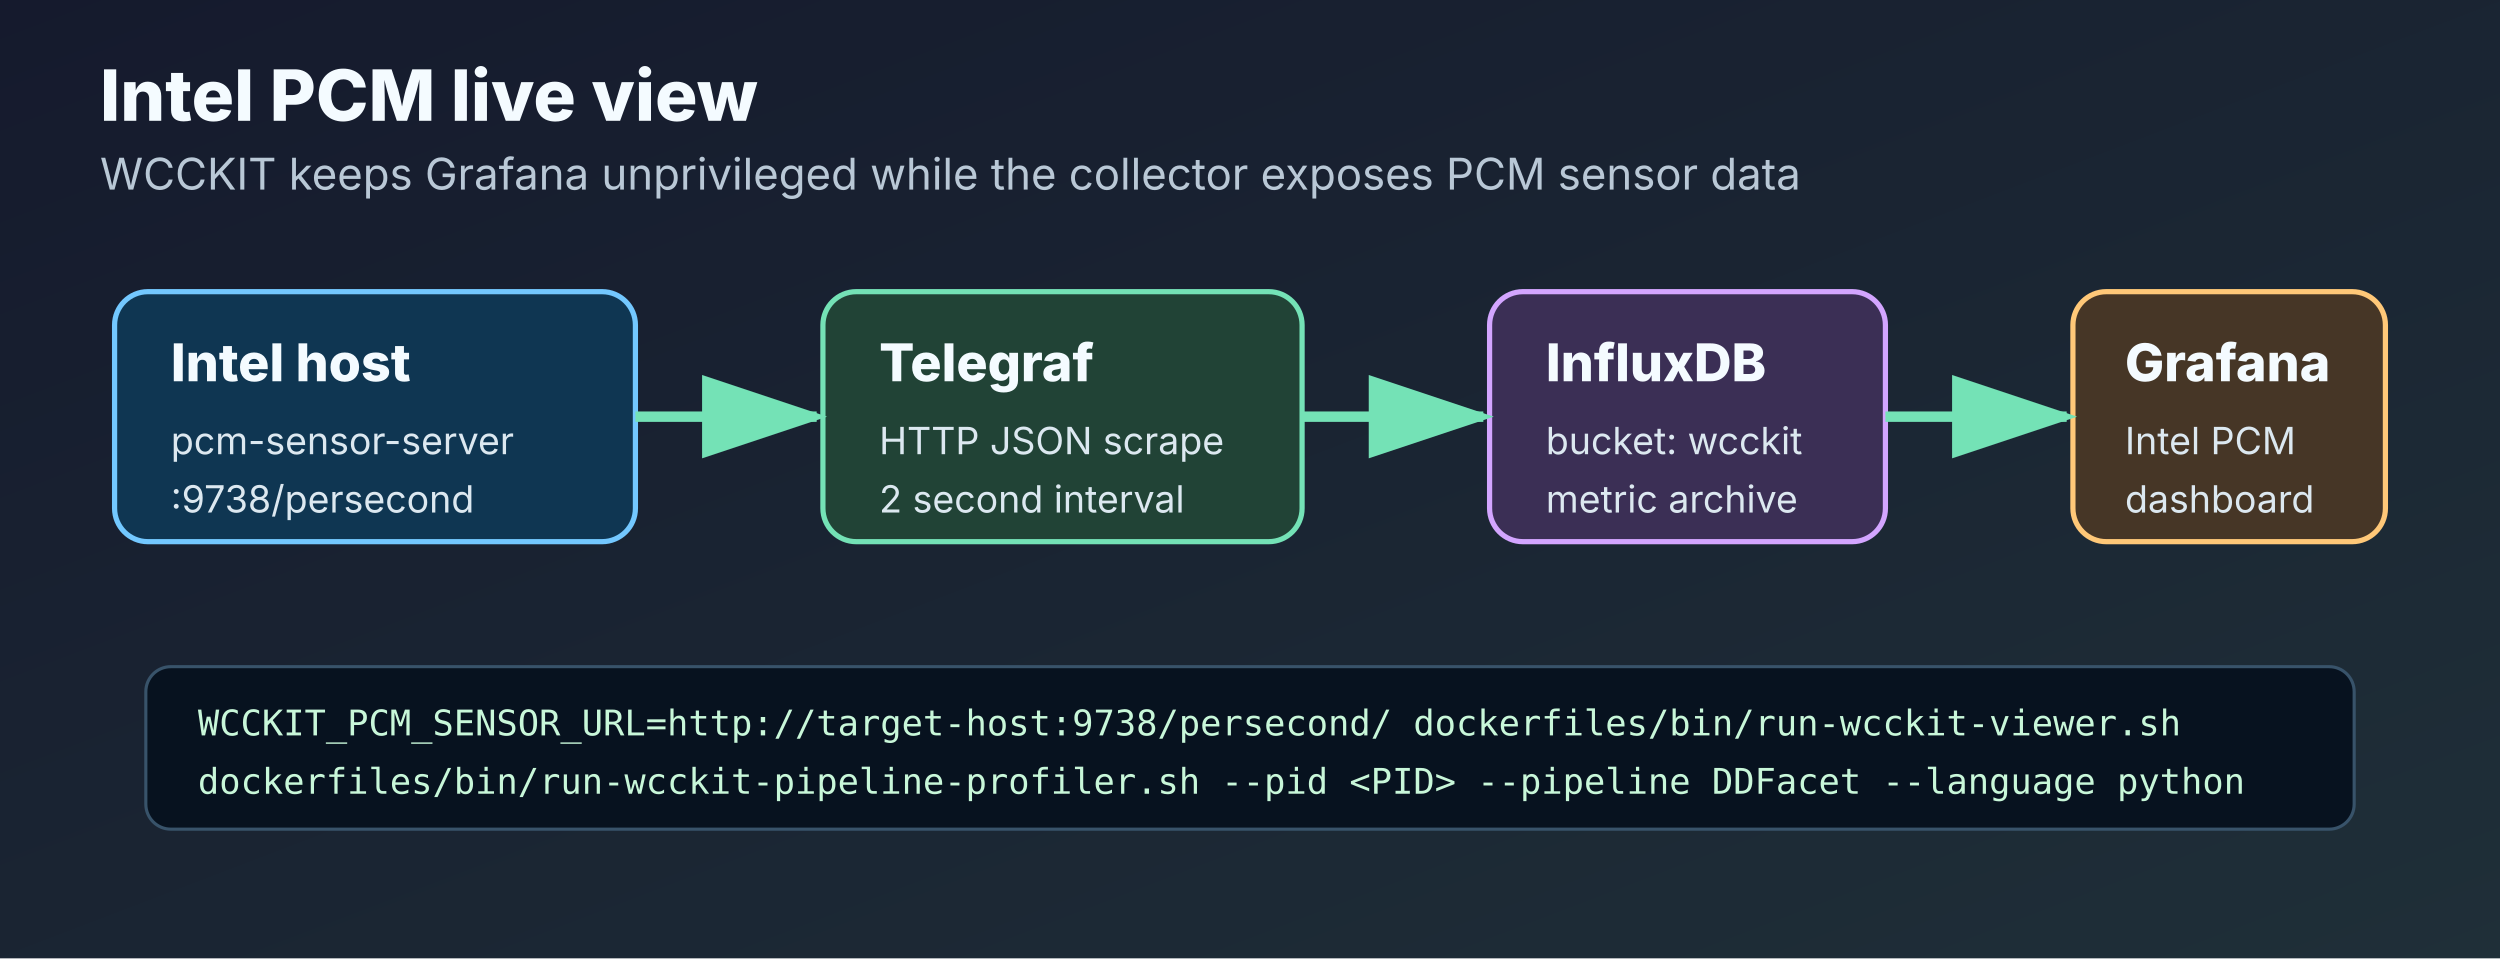
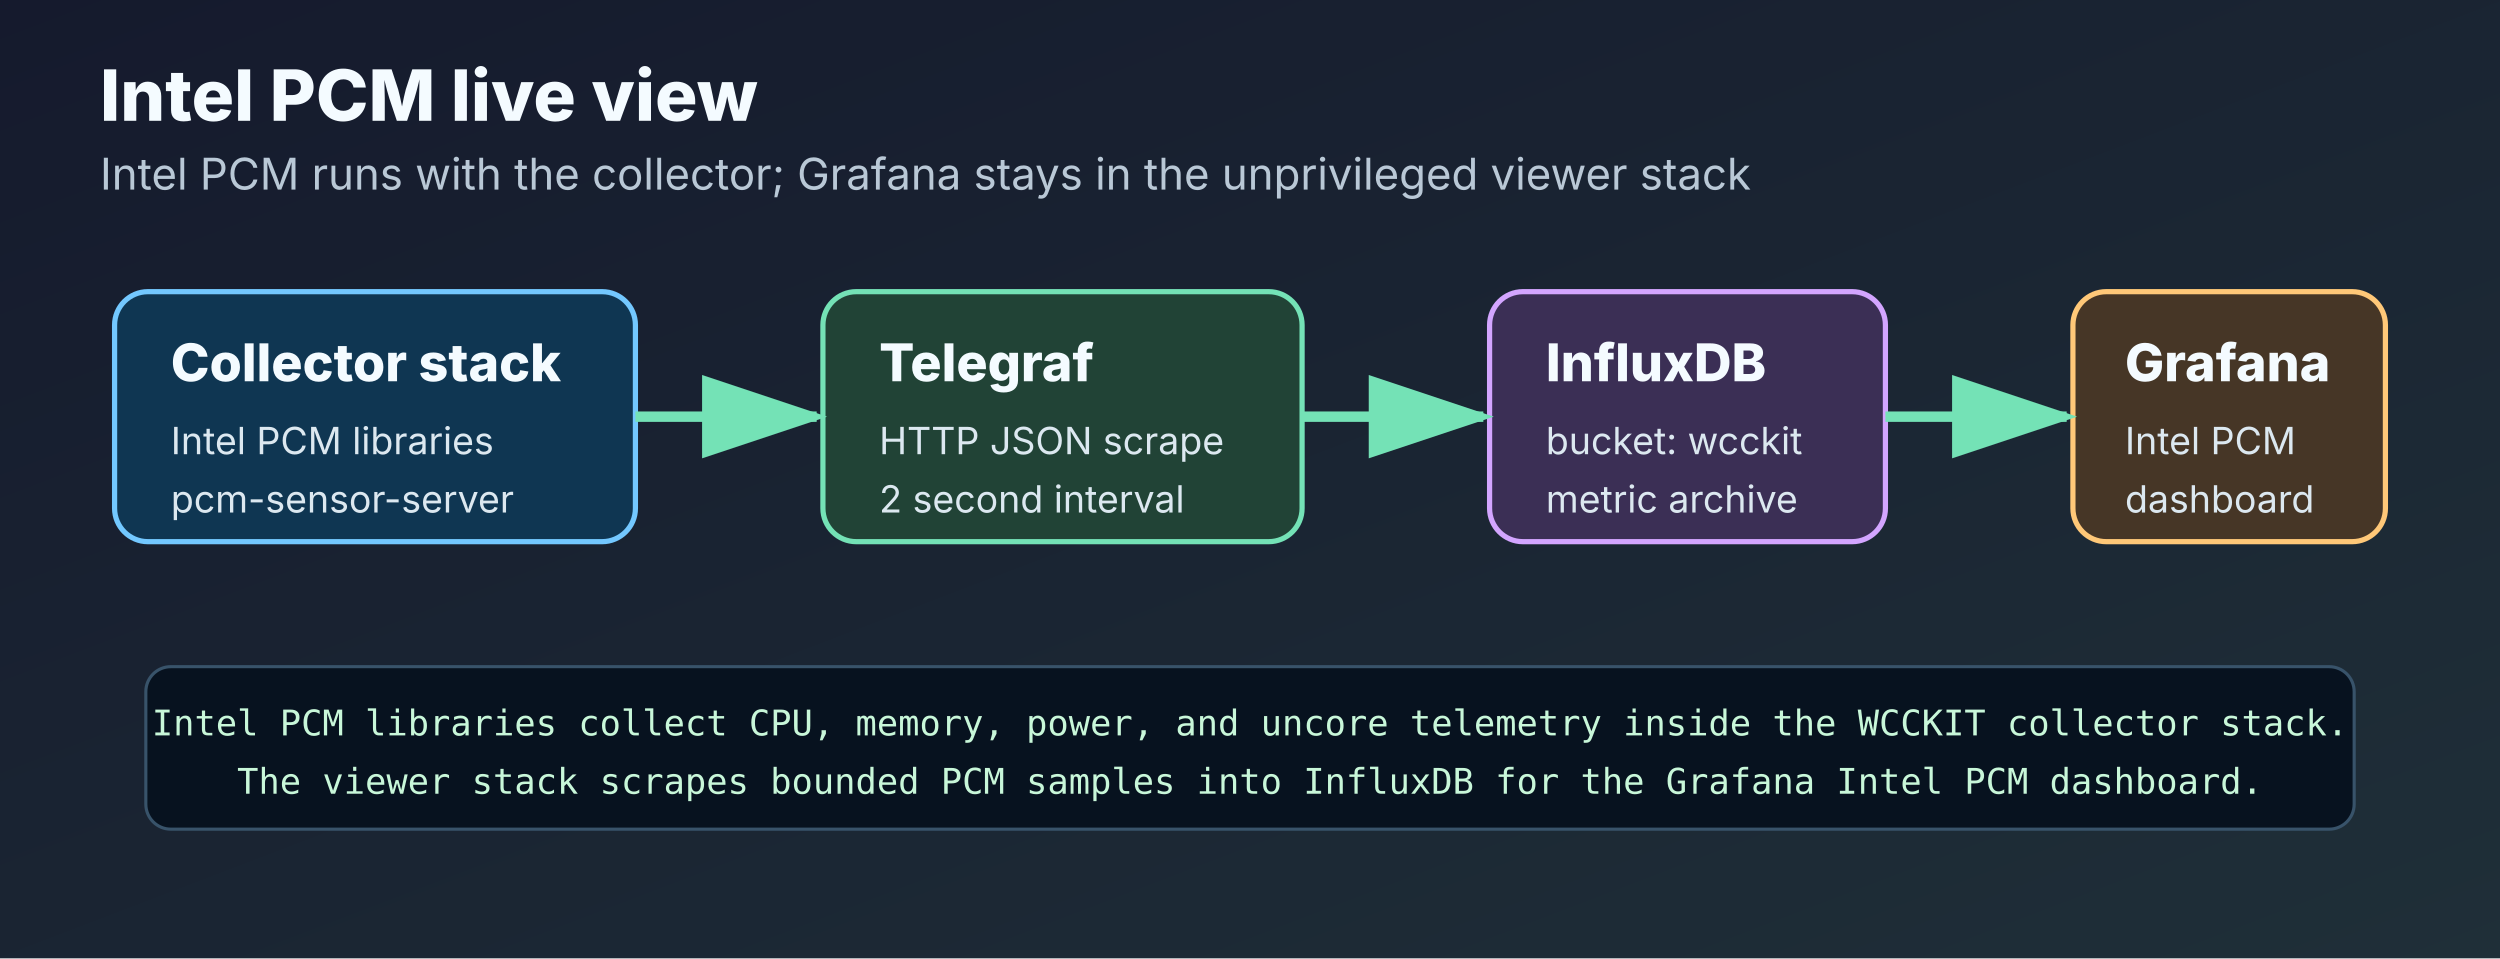
<svg xmlns="http://www.w3.org/2000/svg" role="img" aria-labelledby="title desc" viewBox="0 0 1200 460">
  <defs>
    <linearGradient id="bg" x1="0" x2="1" y1="0" y2="1">
      <stop offset="0" stop-color="#151a2d" />
      <stop offset="1" stop-color="#1f2f38" />
    </linearGradient>
    <marker id="arrow" markerWidth="12" markerHeight="8" refX="11" refY="4" orient="auto">
      <path d="M0,0 L12,4 L0,8 Z" fill="#74e2b6" />
    </marker>
    <style>
      text { font-family: Inter, Segoe UI, Arial, sans-serif; fill: #f4fbff; }
      .title { font-size: 34px; font-weight: 800; }
      .muted { fill: #b9c8d6; font-size: 21px; }
      .label { font-size: 25px; font-weight: 800; }
      .small { fill: #dce8f0; font-size: 18px; }
      .box { rx: 16; stroke-width: 2.5; }
      .intel { fill: #0f3652; stroke: #73c8ff; }
      .bridge { fill: #214336; stroke: #74e2b6; }
      .db { fill: #3b2f55; stroke: #d3a5ff; }
      .dash { fill: #463626; stroke: #ffc878; }
      .line { stroke: #74e2b6; stroke-width: 5; fill: none; marker-end: url(#arrow); }
      .term { fill: #07121f; stroke: #38536a; stroke-width: 1.5; rx: 12; }
      .code { font-family: SFMono-Regular, Consolas, monospace; font-size: 17px; fill: #c8f7d9; }
    </style>
  </defs>
  <rect width="1200" height="460" fill="url(#bg)" />
  <text x="48" y="58" class="title">Intel PCM live view</text>
-   <text x="48" y="91" class="muted">WCCKIT keeps Grafana unprivileged while the collector exposes PCM sensor data</text>
+   <text x="48" y="91" class="muted">Intel PCM runs with the collector; Grafana stays in the unprivileged viewer stack</text>
  <rect class="box intel" x="55" y="140" width="250" height="120" />
-   <text class="label" x="82" y="183">Intel host</text>
-   <text class="small" x="82" y="218">pcm-sensor-server</text>
-   <text class="small" x="82" y="246">:9738/persecond</text>
+   <text class="label" x="82" y="183">Collector stack</text>
+   <text class="small" x="82" y="218">Intel PCM libraries</text>
+   <text class="small" x="82" y="246">pcm-sensor-server</text>
  <rect class="box bridge" x="395" y="140" width="230" height="120" />
  <text class="label" x="422" y="183">Telegraf</text>
  <text class="small" x="422" y="218">HTTP JSON scrape</text>
  <text class="small" x="422" y="246">2 second interval</text>
  <rect class="box db" x="715" y="140" width="190" height="120" />
  <text class="label" x="742" y="183">InfluxDB</text>
  <text class="small" x="742" y="218">bucket: wcckit</text>
  <text class="small" x="742" y="246">metric archive</text>
  <rect class="box dash" x="995" y="140" width="150" height="120" />
  <text class="label" x="1020" y="183">Grafana</text>
  <text class="small" x="1020" y="218">Intel PCM</text>
  <text class="small" x="1020" y="246">dashboard</text>
  <path class="line" d="M305 200 L392 200" />
  <path class="line" d="M625 200 L712 200" />
  <path class="line" d="M905 200 L992 200" />
  <rect class="term" x="70" y="320" width="1060" height="78" />
-   <text class="code" x="95" y="353">WCCKIT_PCM_SENSOR_URL=http://target-host:9738/persecond/ dockerfiles/bin/run-wcckit-viewer.sh</text>
-   <text class="code" x="95" y="381">dockerfiles/bin/run-wcckit-pipeline-profiler.sh --pid &lt;PID&gt; --pipeline DDFacet --language python</text>
+   <text class="code" x="600" y="353" text-anchor="middle">Intel PCM libraries collect CPU, memory, power, and uncore telemetry inside the WCCKIT collector stack.</text>
+   <text class="code" x="600" y="381" text-anchor="middle">The viewer stack scrapes bounded PCM samples into InfluxDB for the Grafana Intel PCM dashboard.</text>
</svg>
